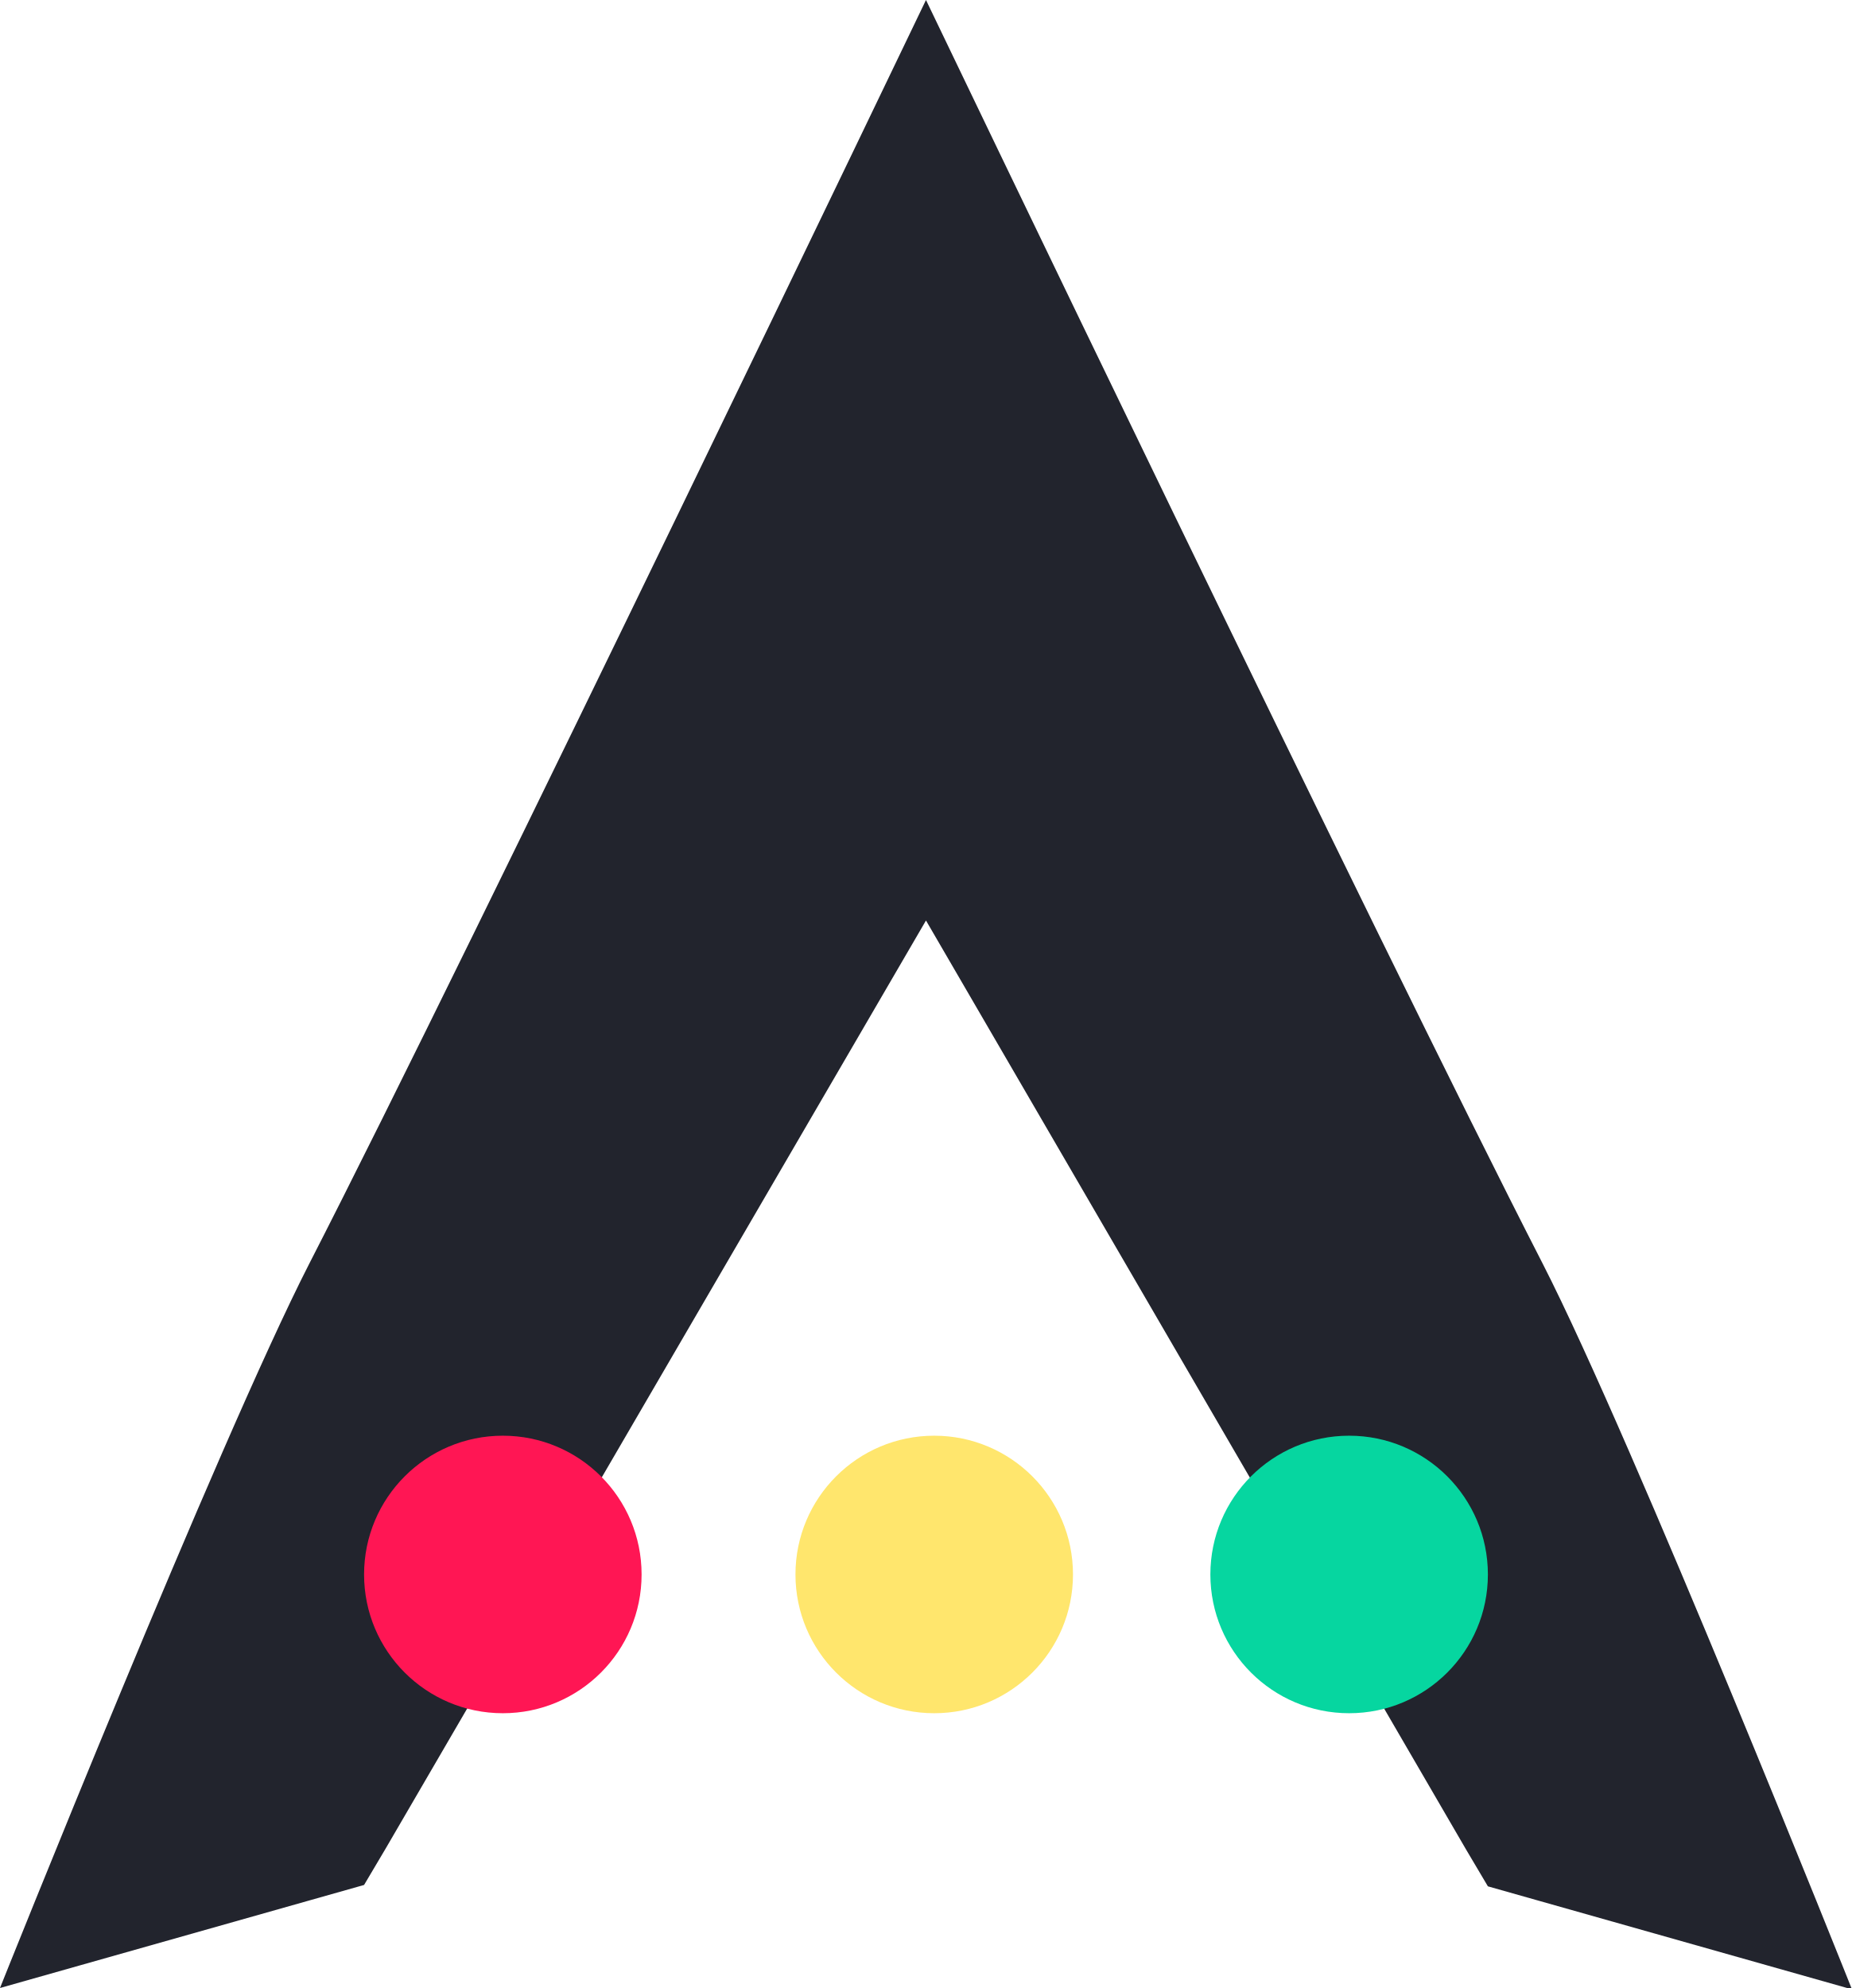
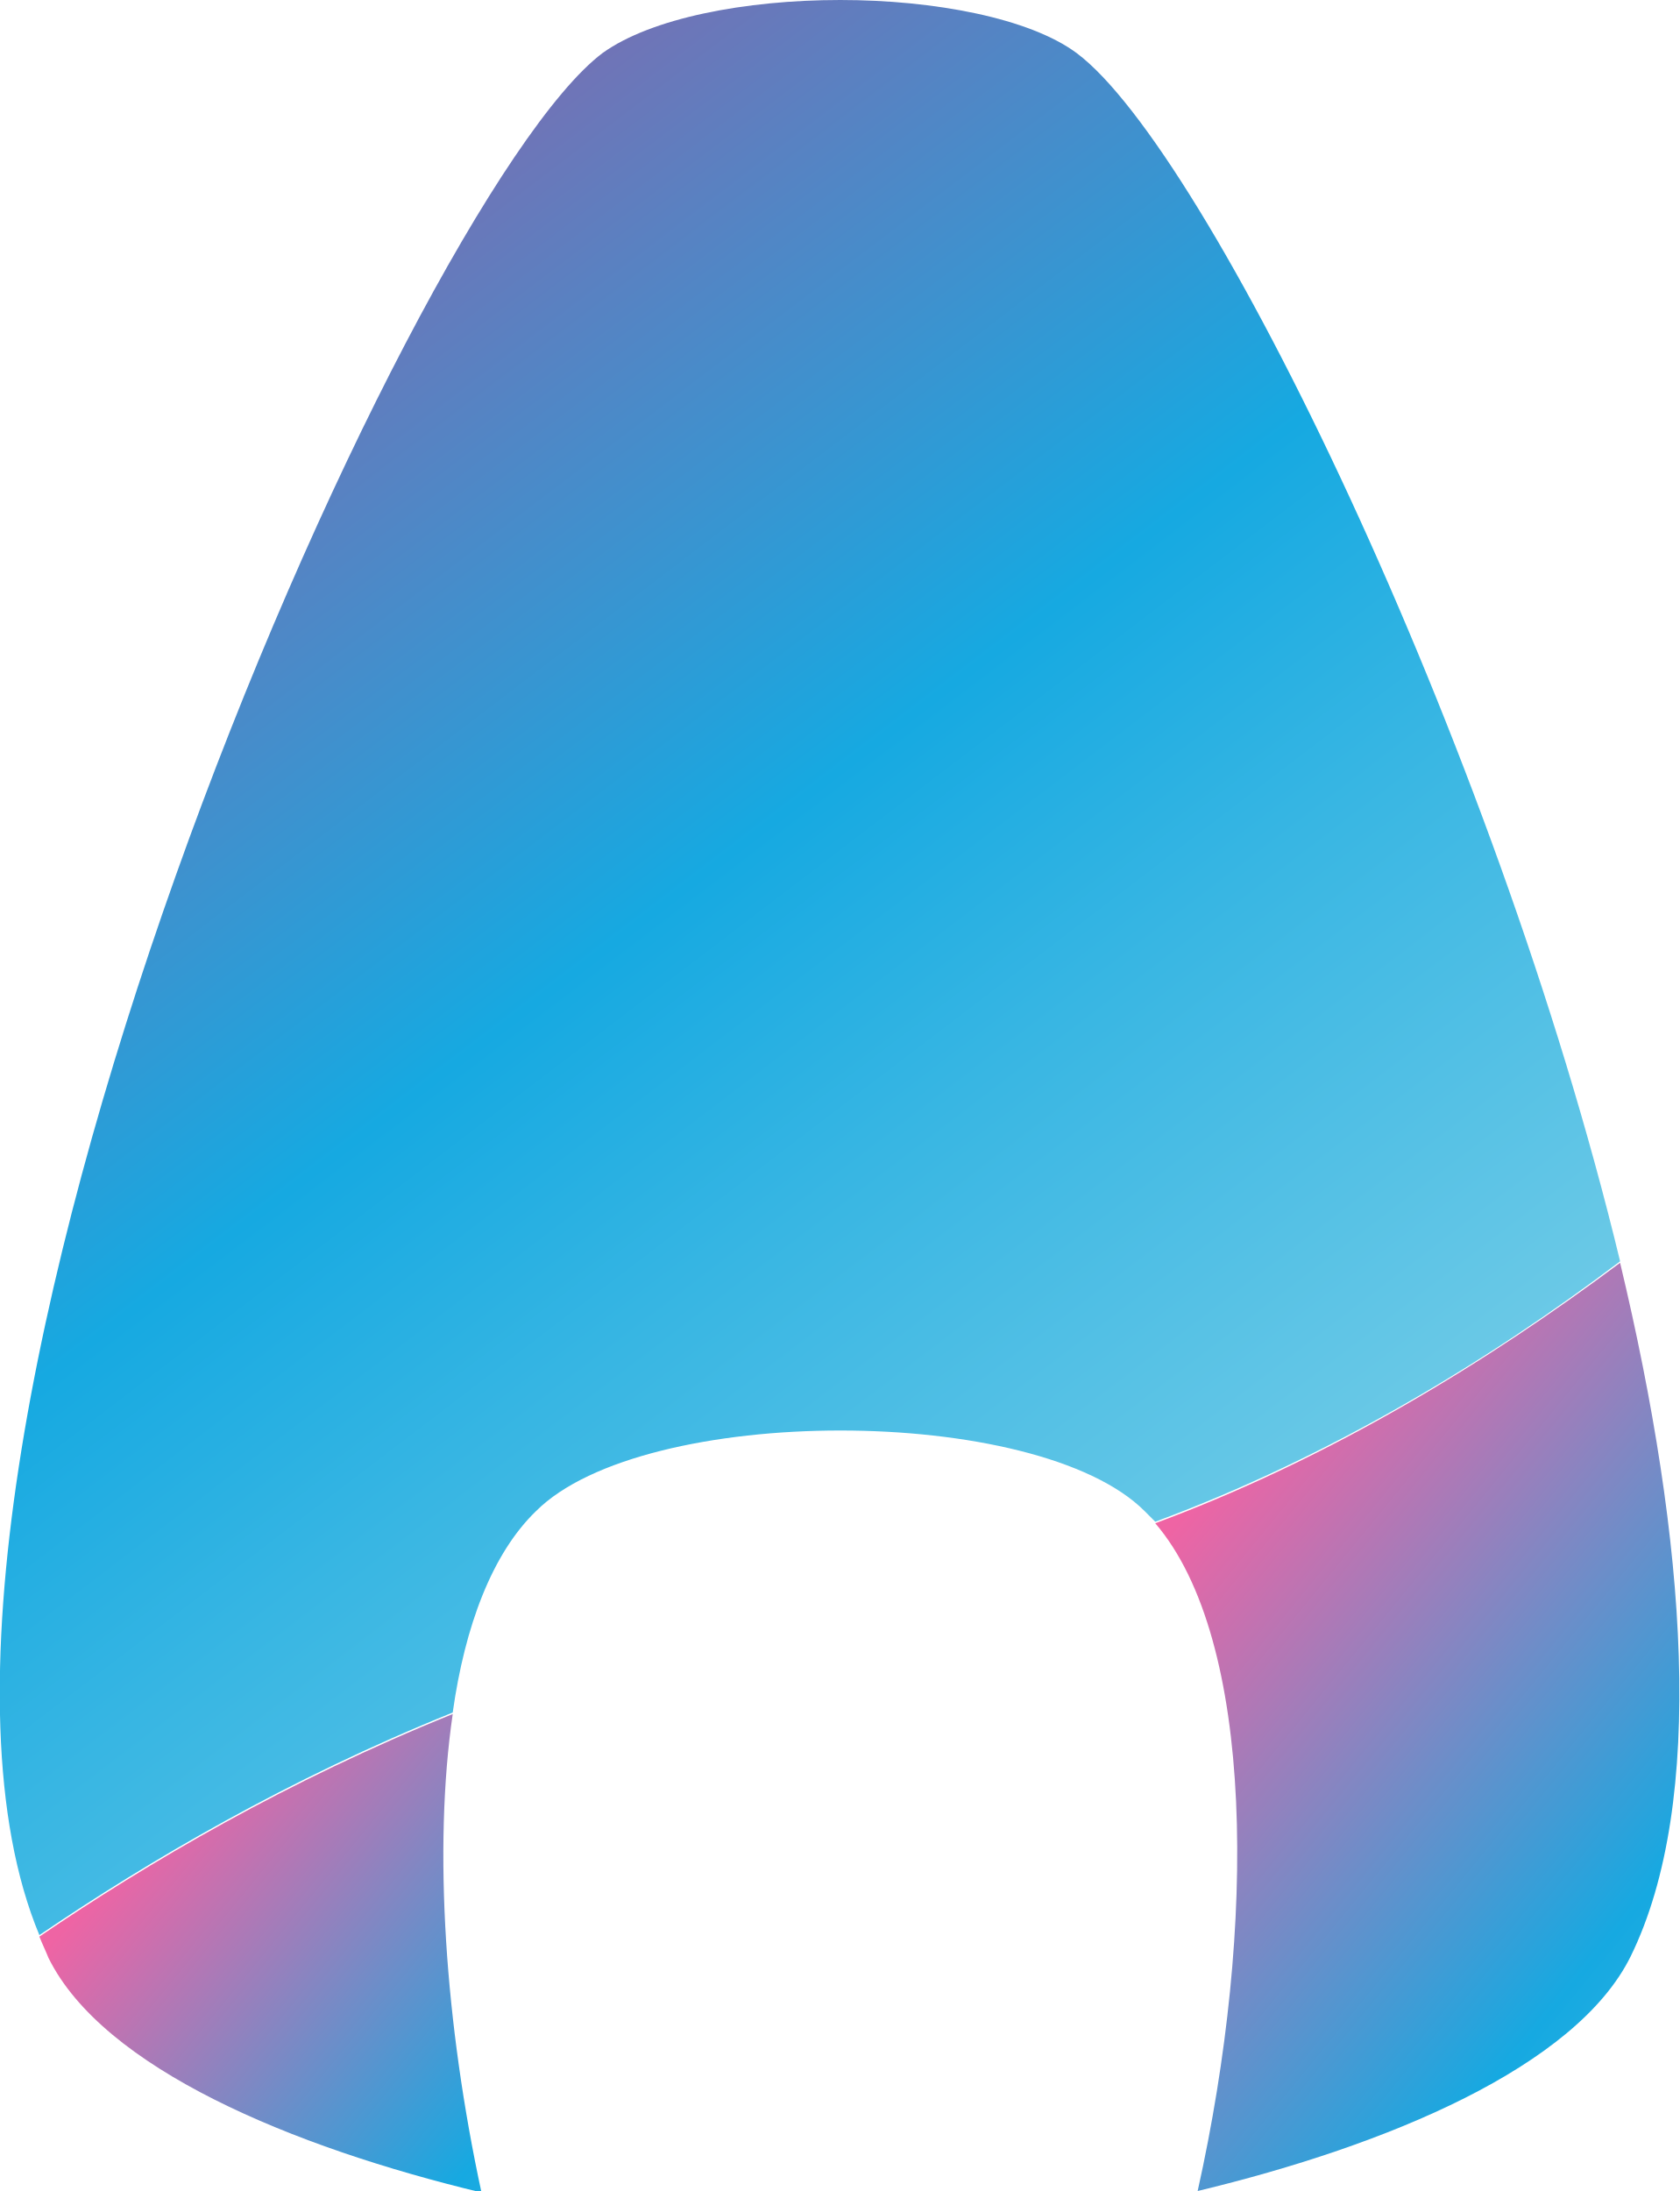
- <svg xmlns="http://www.w3.org/2000/svg" version="1.1" id="Layer_1" x="0px" y="0px" viewBox="0 0 134.8 144.7" style="enable-background:new 0 0 134.8 144.7;" xml:space="preserve">
+ <svg xmlns="http://www.w3.org/2000/svg" version="1.1" id="Layer_1" x="0px" y="0px" viewBox="0 0 110.9 144.7" style="enable-background:new 0 0 110.9 144.7;" xml:space="preserve">
  <style type="text/css">
- 	.st0{fill:#22242D;}
- 	.st1{fill:#FFE66D;}
- 	.st2{fill:#FF1654;}
- 	.st3{fill:#06D6A0;}
+ 	.st0{fill:url(#SVGID_1_);}
+ 	.st1{fill:url(#SVGID_2_);}
+ 	.st2{fill:url(#SVGID_3_);}
</style>
  <g>
+     <linearGradient id="SVGID_1_" gradientUnits="userSpaceOnUse" x1="85.209" y1="128.522" x2="-8.431" y2="5.878">
+       <stop offset="0" style="stop-color:#86D3E8" />
+       <stop offset="0.122" style="stop-color:#70CBE7" />
+       <stop offset="0.375" style="stop-color:#38B6E3" />
+       <stop offset="0.517" style="stop-color:#16A9E1" />
+       <stop offset="0.966" style="stop-color:#9A5BA3" />
+     </linearGradient>
+     <path class="st0" d="M35.4,99.8c7.1-7.1,33.1-7.1,40.2,0c0.2,0.2,0.5,0.5,0.7,0.7c11.6-4.3,22.1-10.7,30.7-17.2   C98.7,48.9,79.7,9.9,71.1,3.5C68,1.2,61.7,0,55.5,0c-6.3,0-12.5,1.2-15.7,3.5C26.9,13.2-10.1,97.3,2.6,127.8   c7.2-4.9,16.4-10.3,27.3-14.7C30.7,107.4,32.5,102.6,35.4,99.8z" />
    <g>
-       <path class="st0" d="M28.1,134.5L67.4,67l39.3,67.6l1.6,2.7l26.5,7.5c0,0-15.9-39.9-22.5-52.8C100.5,69,67.4,0,67.4,0    S34.3,69,22.5,92C15.9,104.9,0,144.7,0,144.7l26.5-7.5L28.1,134.5z" />
-     </g>
-     <g>
-       <circle class="st1" cx="68" cy="114.6" r="10.1" />
-       <circle class="st2" cx="36.6" cy="114.6" r="10.1" />
-       <circle class="st3" cx="98.2" cy="114.6" r="10.1" />
+       <linearGradient id="SVGID_2_" gradientUnits="userSpaceOnUse" x1="2.546" y1="110.513" x2="76.169" y2="170.75">
+         <stop offset="0.125" style="stop-color:#EF64A4" />
+         <stop offset="0.449" style="stop-color:#16A9E1" />
+         <stop offset="0.808" style="stop-color:#86D3E8" />
+       </linearGradient>
+       <path class="st1" d="M29.9,113.2c-10.9,4.4-20.1,9.8-27.3,14.7c0.2,0.5,0.4,0.9,0.6,1.4c3.6,7.3,16.1,12.5,28.6,15.5    C29.4,133.7,28.6,122.1,29.9,113.2z" />
+       <linearGradient id="SVGID_3_" gradientUnits="userSpaceOnUse" x1="65.404" y1="91.432" x2="159.963" y2="168.798">
+         <stop offset="0.125" style="stop-color:#EF64A4" />
+         <stop offset="0.449" style="stop-color:#16A9E1" />
+         <stop offset="0.808" style="stop-color:#86D3E8" />
+       </linearGradient>
+       <path class="st2" d="M107,83.4c-8.7,6.5-19.1,12.9-30.7,17.2c6.6,7.7,6.7,26.6,2.8,44.1c12.5-3,25-8.2,28.6-15.5    C112.7,119,111.4,101.8,107,83.4z" />
    </g>
  </g>
</svg>
